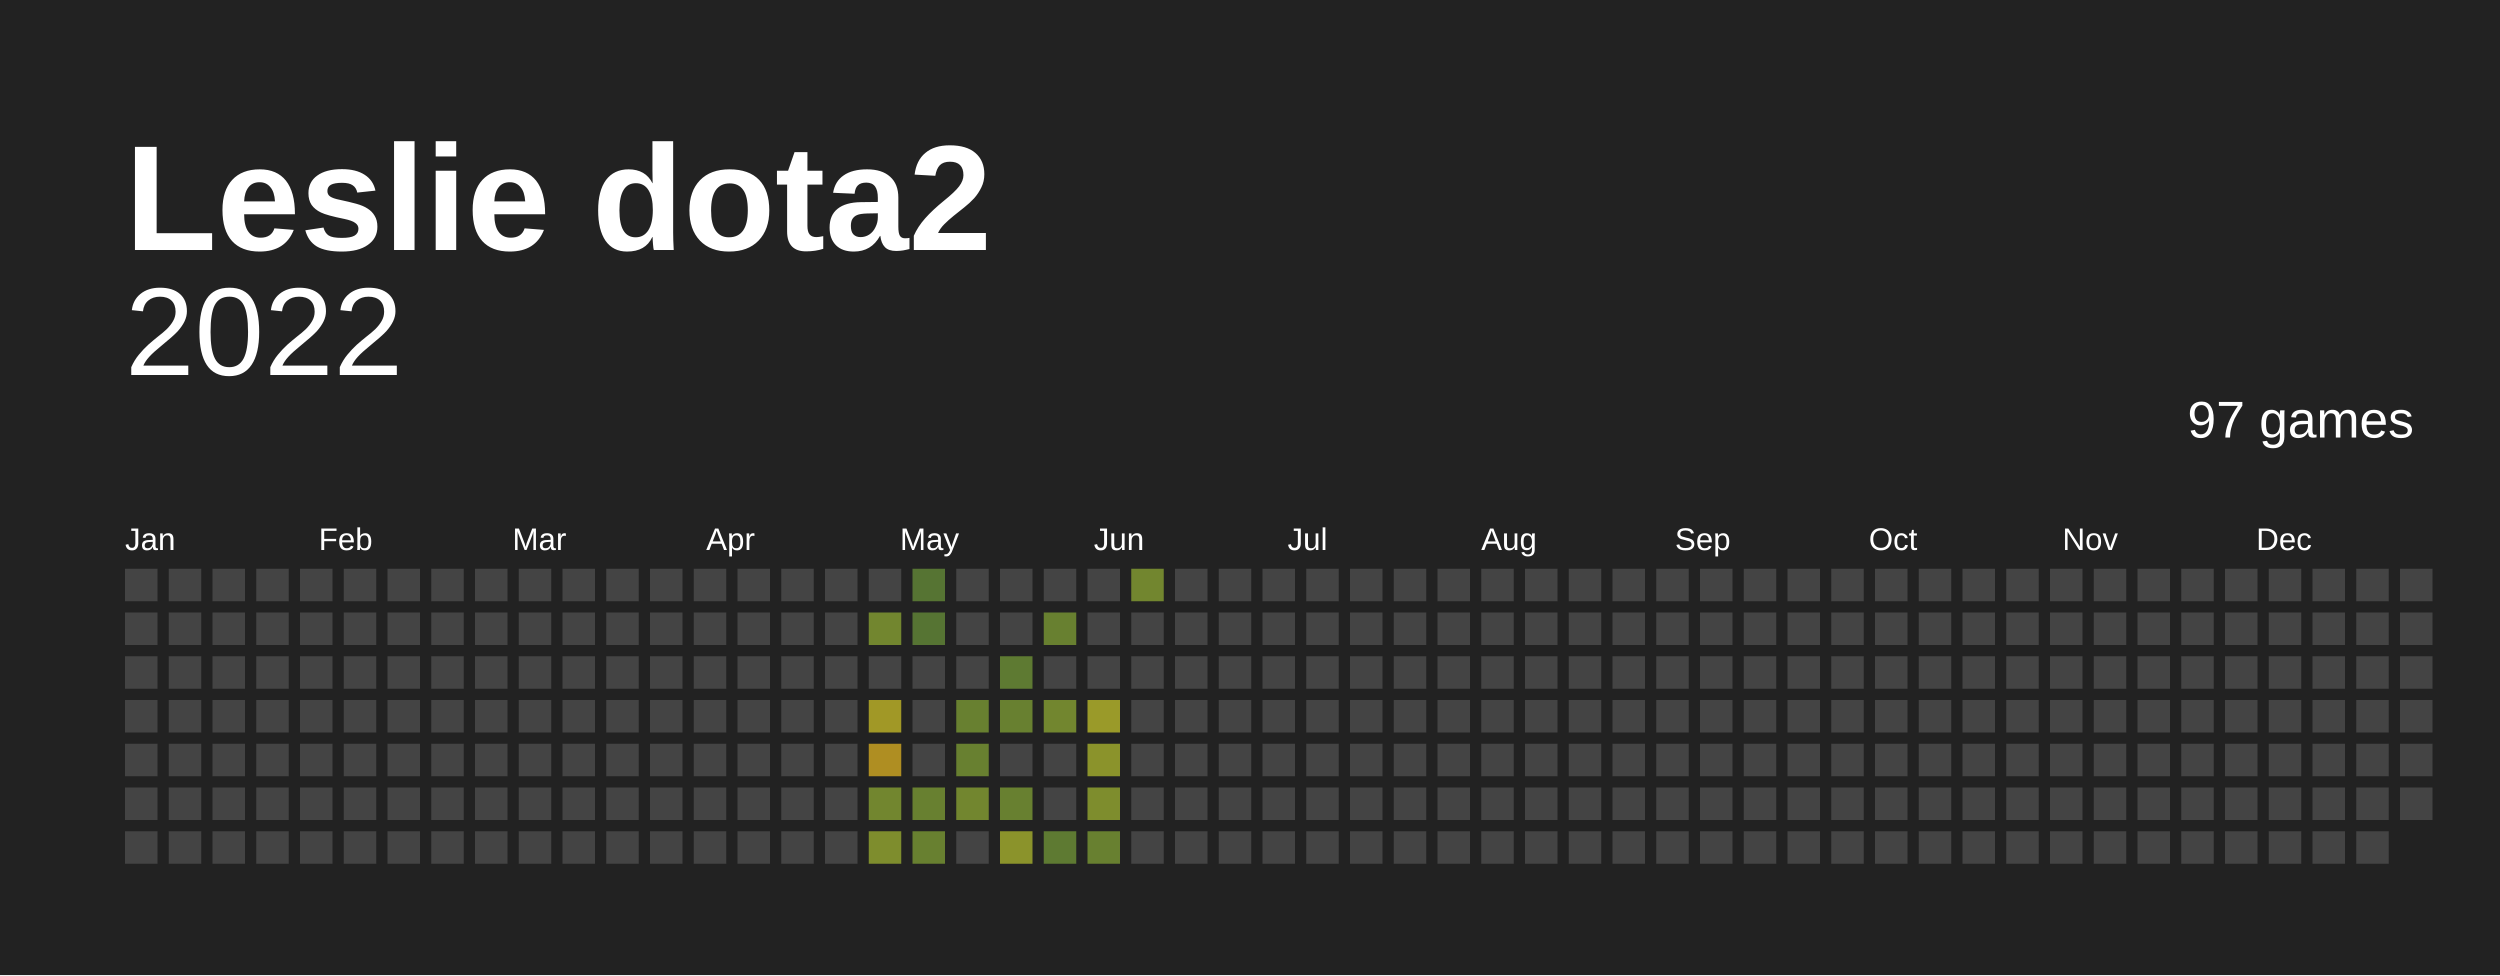
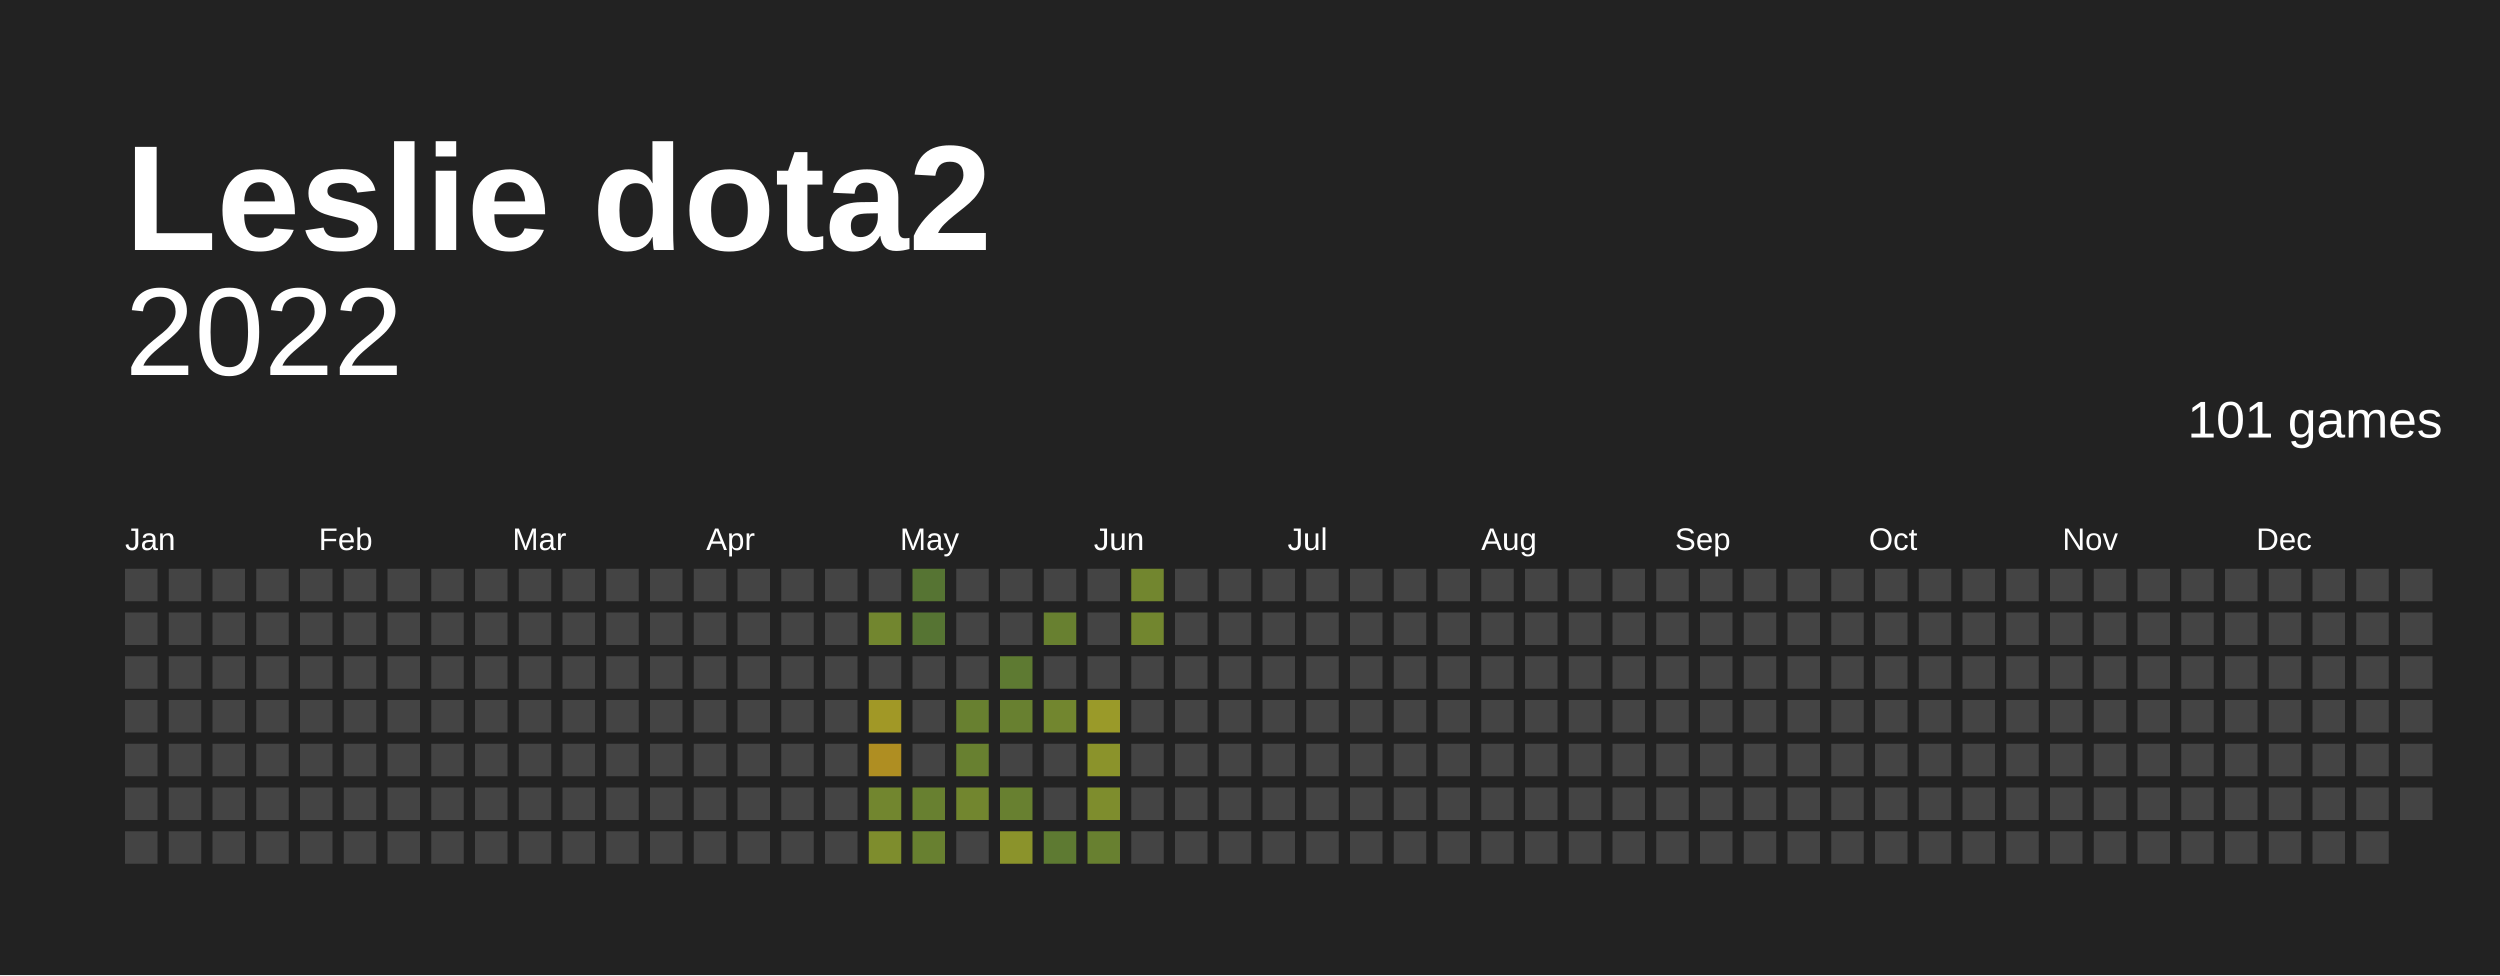
<svg xmlns="http://www.w3.org/2000/svg" baseProfile="full" height="78mm" version="1.1" viewBox="0,0,200,78" width="200mm">
  <defs />
  <rect fill="#222222" height="78" width="200" x="0" y="0" />
  <text fill="#FFFFFF" style="font-size:12px; font-family:Arial; font-weight:bold;" x="10" y="20">Leslie dota2</text>
  <text alignment-baseline="hanging" fill="#FFFFFF" style="font-size:10.0px; font-family:Arial;" x="10" y="30">2022</text>
-   <text alignment-baseline="hanging" fill="#FFFFFF" style="font-size:4.125px; font-family:Arial;" x="175" y="35">97 games</text>
+   <text alignment-baseline="hanging" fill="#FFFFFF" style="font-size:4.125px; font-family:Arial;" x="175" y="35">101 games</text>
  <text fill="#FFFFFF" style="font-size:2.5px; font-family:Arial" x="10.0" y="44">Jan</text>
  <text fill="#FFFFFF" style="font-size:2.5px; font-family:Arial" x="25.5" y="44">Feb</text>
  <text fill="#FFFFFF" style="font-size:2.5px; font-family:Arial" x="41.0" y="44">Mar</text>
  <text fill="#FFFFFF" style="font-size:2.5px; font-family:Arial" x="56.5" y="44">Apr</text>
  <text fill="#FFFFFF" style="font-size:2.5px; font-family:Arial" x="72.0" y="44">May</text>
  <text fill="#FFFFFF" style="font-size:2.5px; font-family:Arial" x="87.5" y="44">Jun</text>
  <text fill="#FFFFFF" style="font-size:2.5px; font-family:Arial" x="103.0" y="44">Jul</text>
  <text fill="#FFFFFF" style="font-size:2.5px; font-family:Arial" x="118.5" y="44">Aug</text>
  <text fill="#FFFFFF" style="font-size:2.5px; font-family:Arial" x="134.0" y="44">Sep</text>
  <text fill="#FFFFFF" style="font-size:2.5px; font-family:Arial" x="149.5" y="44">Oct</text>
  <text fill="#FFFFFF" style="font-size:2.5px; font-family:Arial" x="165.0" y="44">Nov</text>
  <text fill="#FFFFFF" style="font-size:2.5px; font-family:Arial" x="180.5" y="44">Dec</text>
  <rect fill="#444444" height="2.6" width="2.6" x="10.0" y="45.5" />
  <rect fill="#444444" height="2.6" width="2.6" x="10.0" y="49.0" />
  <rect fill="#444444" height="2.6" width="2.6" x="10.0" y="52.5" />
  <rect fill="#444444" height="2.6" width="2.6" x="10.0" y="56.0" />
  <rect fill="#444444" height="2.6" width="2.6" x="10.0" y="59.5" />
  <rect fill="#444444" height="2.6" width="2.6" x="10.0" y="63.0" />
  <rect fill="#444444" height="2.6" width="2.6" x="10.0" y="66.5" />
  <rect fill="#444444" height="2.6" width="2.6" x="13.5" y="45.5" />
  <rect fill="#444444" height="2.6" width="2.6" x="13.5" y="49.0" />
  <rect fill="#444444" height="2.6" width="2.6" x="13.5" y="52.5" />
  <rect fill="#444444" height="2.6" width="2.6" x="13.5" y="56.0" />
  <rect fill="#444444" height="2.6" width="2.6" x="13.5" y="59.5" />
  <rect fill="#444444" height="2.6" width="2.6" x="13.5" y="63.0" />
  <rect fill="#444444" height="2.6" width="2.6" x="13.5" y="66.5" />
  <rect fill="#444444" height="2.6" width="2.6" x="17.0" y="45.5" />
  <rect fill="#444444" height="2.6" width="2.6" x="17.0" y="49.0" />
  <rect fill="#444444" height="2.6" width="2.6" x="17.0" y="52.5" />
  <rect fill="#444444" height="2.6" width="2.6" x="17.0" y="56.0" />
  <rect fill="#444444" height="2.6" width="2.6" x="17.0" y="59.5" />
  <rect fill="#444444" height="2.6" width="2.6" x="17.0" y="63.0" />
  <rect fill="#444444" height="2.6" width="2.6" x="17.0" y="66.5" />
  <rect fill="#444444" height="2.6" width="2.6" x="20.5" y="45.5" />
  <rect fill="#444444" height="2.6" width="2.6" x="20.5" y="49.0" />
  <rect fill="#444444" height="2.6" width="2.6" x="20.5" y="52.5" />
  <rect fill="#444444" height="2.6" width="2.6" x="20.5" y="56.0" />
  <rect fill="#444444" height="2.6" width="2.6" x="20.5" y="59.5" />
  <rect fill="#444444" height="2.6" width="2.6" x="20.5" y="63.0" />
  <rect fill="#444444" height="2.6" width="2.6" x="20.5" y="66.5" />
  <rect fill="#444444" height="2.6" width="2.6" x="24.0" y="45.5" />
  <rect fill="#444444" height="2.6" width="2.6" x="24.0" y="49.0" />
  <rect fill="#444444" height="2.6" width="2.6" x="24.0" y="52.5" />
  <rect fill="#444444" height="2.6" width="2.6" x="24.0" y="56.0" />
  <rect fill="#444444" height="2.6" width="2.6" x="24.0" y="59.5" />
  <rect fill="#444444" height="2.6" width="2.6" x="24.0" y="63.0" />
  <rect fill="#444444" height="2.6" width="2.6" x="24.0" y="66.5" />
  <rect fill="#444444" height="2.6" width="2.6" x="27.5" y="45.5" />
  <rect fill="#444444" height="2.6" width="2.6" x="27.5" y="49.0" />
  <rect fill="#444444" height="2.6" width="2.6" x="27.5" y="52.5" />
  <rect fill="#444444" height="2.6" width="2.6" x="27.5" y="56.0" />
  <rect fill="#444444" height="2.6" width="2.6" x="27.5" y="59.5" />
  <rect fill="#444444" height="2.6" width="2.6" x="27.5" y="63.0" />
  <rect fill="#444444" height="2.6" width="2.6" x="27.5" y="66.5" />
  <rect fill="#444444" height="2.6" width="2.6" x="31.0" y="45.5" />
  <rect fill="#444444" height="2.6" width="2.6" x="31.0" y="49.0" />
  <rect fill="#444444" height="2.6" width="2.6" x="31.0" y="52.5" />
  <rect fill="#444444" height="2.6" width="2.6" x="31.0" y="56.0" />
  <rect fill="#444444" height="2.6" width="2.6" x="31.0" y="59.5" />
  <rect fill="#444444" height="2.6" width="2.6" x="31.0" y="63.0" />
  <rect fill="#444444" height="2.6" width="2.6" x="31.0" y="66.5" />
  <rect fill="#444444" height="2.6" width="2.6" x="34.5" y="45.5" />
  <rect fill="#444444" height="2.6" width="2.6" x="34.5" y="49.0" />
  <rect fill="#444444" height="2.6" width="2.6" x="34.5" y="52.5" />
  <rect fill="#444444" height="2.6" width="2.6" x="34.5" y="56.0" />
  <rect fill="#444444" height="2.6" width="2.6" x="34.5" y="59.5" />
  <rect fill="#444444" height="2.6" width="2.6" x="34.5" y="63.0" />
  <rect fill="#444444" height="2.6" width="2.6" x="34.5" y="66.5" />
  <rect fill="#444444" height="2.6" width="2.6" x="38.0" y="45.5" />
  <rect fill="#444444" height="2.6" width="2.6" x="38.0" y="49.0" />
  <rect fill="#444444" height="2.6" width="2.6" x="38.0" y="52.5" />
  <rect fill="#444444" height="2.6" width="2.6" x="38.0" y="56.0" />
  <rect fill="#444444" height="2.6" width="2.6" x="38.0" y="59.5" />
  <rect fill="#444444" height="2.6" width="2.6" x="38.0" y="63.0" />
  <rect fill="#444444" height="2.6" width="2.6" x="38.0" y="66.5" />
  <rect fill="#444444" height="2.6" width="2.6" x="41.5" y="45.5" />
  <rect fill="#444444" height="2.6" width="2.6" x="41.5" y="49.0" />
  <rect fill="#444444" height="2.6" width="2.6" x="41.5" y="52.5" />
  <rect fill="#444444" height="2.6" width="2.6" x="41.5" y="56.0" />
  <rect fill="#444444" height="2.6" width="2.6" x="41.5" y="59.5" />
  <rect fill="#444444" height="2.6" width="2.6" x="41.5" y="63.0" />
  <rect fill="#444444" height="2.6" width="2.6" x="41.5" y="66.5" />
  <rect fill="#444444" height="2.6" width="2.6" x="45.0" y="45.5" />
  <rect fill="#444444" height="2.6" width="2.6" x="45.0" y="49.0" />
  <rect fill="#444444" height="2.6" width="2.6" x="45.0" y="52.5" />
  <rect fill="#444444" height="2.6" width="2.6" x="45.0" y="56.0" />
  <rect fill="#444444" height="2.6" width="2.6" x="45.0" y="59.5" />
  <rect fill="#444444" height="2.6" width="2.6" x="45.0" y="63.0" />
  <rect fill="#444444" height="2.6" width="2.6" x="45.0" y="66.5" />
  <rect fill="#444444" height="2.6" width="2.6" x="48.5" y="45.5" />
  <rect fill="#444444" height="2.6" width="2.6" x="48.5" y="49.0" />
  <rect fill="#444444" height="2.6" width="2.6" x="48.5" y="52.5" />
  <rect fill="#444444" height="2.6" width="2.6" x="48.5" y="56.0" />
  <rect fill="#444444" height="2.6" width="2.6" x="48.5" y="59.5" />
  <rect fill="#444444" height="2.6" width="2.6" x="48.5" y="63.0" />
  <rect fill="#444444" height="2.6" width="2.6" x="48.5" y="66.5" />
  <rect fill="#444444" height="2.6" width="2.6" x="52.0" y="45.5" />
  <rect fill="#444444" height="2.6" width="2.6" x="52.0" y="49.0" />
  <rect fill="#444444" height="2.6" width="2.6" x="52.0" y="52.5" />
  <rect fill="#444444" height="2.6" width="2.6" x="52.0" y="56.0" />
  <rect fill="#444444" height="2.6" width="2.6" x="52.0" y="59.5" />
  <rect fill="#444444" height="2.6" width="2.6" x="52.0" y="63.0" />
  <rect fill="#444444" height="2.6" width="2.6" x="52.0" y="66.5" />
  <rect fill="#444444" height="2.6" width="2.6" x="55.5" y="45.5" />
  <rect fill="#444444" height="2.6" width="2.6" x="55.5" y="49.0" />
  <rect fill="#444444" height="2.6" width="2.6" x="55.5" y="52.5" />
  <rect fill="#444444" height="2.6" width="2.6" x="55.5" y="56.0" />
  <rect fill="#444444" height="2.6" width="2.6" x="55.5" y="59.5" />
  <rect fill="#444444" height="2.6" width="2.6" x="55.5" y="63.0" />
  <rect fill="#444444" height="2.6" width="2.6" x="55.5" y="66.5" />
  <rect fill="#444444" height="2.6" width="2.6" x="59.0" y="45.5" />
  <rect fill="#444444" height="2.6" width="2.6" x="59.0" y="49.0" />
  <rect fill="#444444" height="2.6" width="2.6" x="59.0" y="52.5" />
  <rect fill="#444444" height="2.6" width="2.6" x="59.0" y="56.0" />
  <rect fill="#444444" height="2.6" width="2.6" x="59.0" y="59.5" />
  <rect fill="#444444" height="2.6" width="2.6" x="59.0" y="63.0" />
  <rect fill="#444444" height="2.6" width="2.6" x="59.0" y="66.5" />
  <rect fill="#444444" height="2.6" width="2.6" x="62.5" y="45.5" />
  <rect fill="#444444" height="2.6" width="2.6" x="62.5" y="49.0" />
  <rect fill="#444444" height="2.6" width="2.6" x="62.5" y="52.5" />
  <rect fill="#444444" height="2.6" width="2.6" x="62.5" y="56.0" />
  <rect fill="#444444" height="2.6" width="2.6" x="62.5" y="59.5" />
  <rect fill="#444444" height="2.6" width="2.6" x="62.5" y="63.0" />
  <rect fill="#444444" height="2.6" width="2.6" x="62.5" y="66.5" />
  <rect fill="#444444" height="2.6" width="2.6" x="66.0" y="45.5" />
  <rect fill="#444444" height="2.6" width="2.6" x="66.0" y="49.0" />
  <rect fill="#444444" height="2.6" width="2.6" x="66.0" y="52.5" />
  <rect fill="#444444" height="2.6" width="2.6" x="66.0" y="56.0" />
  <rect fill="#444444" height="2.6" width="2.6" x="66.0" y="59.5" />
  <rect fill="#444444" height="2.6" width="2.6" x="66.0" y="63.0" />
  <rect fill="#444444" height="2.6" width="2.6" x="66.0" y="66.5" />
  <rect fill="#444444" height="2.6" width="2.6" x="69.5" y="45.5" />
  <rect fill="#72862f" height="2.6" width="2.6" x="69.5" y="49.0" />
  <rect fill="#444444" height="2.6" width="2.6" x="69.5" y="52.5" />
  <rect fill="#a19826" height="2.6" width="2.6" x="69.5" y="56.0" />
  <rect fill="#af8e22" height="2.6" width="2.6" x="69.5" y="59.5" />
  <rect fill="#72862f" height="2.6" width="2.6" x="69.5" y="63.0" />
  <rect fill="#7e8d2d" height="2.6" width="2.6" x="69.5" y="66.5" />
  <rect fill="#567433" height="2.6" width="2.6" x="73.0" y="45.5" />
  <rect fill="#567433" height="2.6" width="2.6" x="73.0" y="49.0" />
  <rect fill="#444444" height="2.6" width="2.6" x="73.0" y="52.5" />
  <rect fill="#444444" height="2.6" width="2.6" x="73.0" y="56.0" />
  <rect fill="#444444" height="2.6" width="2.6" x="73.0" y="59.5" />
  <rect fill="#688030" height="2.6" width="2.6" x="73.0" y="63.0" />
  <rect fill="#688030" height="2.6" width="2.6" x="73.0" y="66.5" />
  <rect fill="#444444" height="2.6" width="2.6" x="76.5" y="45.5" />
  <rect fill="#444444" height="2.6" width="2.6" x="76.5" y="49.0" />
  <rect fill="#444444" height="2.6" width="2.6" x="76.5" y="52.5" />
  <rect fill="#688030" height="2.6" width="2.6" x="76.5" y="56.0" />
  <rect fill="#688030" height="2.6" width="2.6" x="76.5" y="59.5" />
  <rect fill="#72862f" height="2.6" width="2.6" x="76.5" y="63.0" />
  <rect fill="#444444" height="2.6" width="2.6" x="76.5" y="66.5" />
  <rect fill="#444444" height="2.6" width="2.6" x="80.0" y="45.5" />
  <rect fill="#444444" height="2.6" width="2.6" x="80.0" y="49.0" />
  <rect fill="#5e7a32" height="2.6" width="2.6" x="80.0" y="52.5" />
  <rect fill="#688030" height="2.6" width="2.6" x="80.0" y="56.0" />
  <rect fill="#444444" height="2.6" width="2.6" x="80.0" y="59.5" />
  <rect fill="#688030" height="2.6" width="2.6" x="80.0" y="63.0" />
  <rect fill="#8b932b" height="2.6" width="2.6" x="80.0" y="66.5" />
  <rect fill="#444444" height="2.6" width="2.6" x="83.5" y="45.5" />
  <rect fill="#688030" height="2.6" width="2.6" x="83.5" y="49.0" />
  <rect fill="#444444" height="2.6" width="2.6" x="83.5" y="52.5" />
  <rect fill="#72862f" height="2.6" width="2.6" x="83.5" y="56.0" />
  <rect fill="#444444" height="2.6" width="2.6" x="83.5" y="59.5" />
  <rect fill="#444444" height="2.6" width="2.6" x="83.5" y="63.0" />
  <rect fill="#5e7a32" height="2.6" width="2.6" x="83.5" y="66.5" />
  <rect fill="#444444" height="2.6" width="2.6" x="87.0" y="45.5" />
  <rect fill="#444444" height="2.6" width="2.6" x="87.0" y="49.0" />
  <rect fill="#444444" height="2.6" width="2.6" x="87.0" y="52.5" />
  <rect fill="#9a9a29" height="2.6" width="2.6" x="87.0" y="56.0" />
  <rect fill="#8b932b" height="2.6" width="2.6" x="87.0" y="59.5" />
  <rect fill="#7e8d2d" height="2.6" width="2.6" x="87.0" y="63.0" />
  <rect fill="#688030" height="2.6" width="2.6" x="87.0" y="66.5" />
  <rect fill="#72862f" height="2.6" width="2.6" x="90.5" y="45.5" />
-   <rect fill="#444444" height="2.6" width="2.6" x="90.5" y="49.0" />
+   <rect fill="#72862f" height="2.6" width="2.6" x="90.5" y="49.0" />
  <rect fill="#444444" height="2.6" width="2.6" x="90.5" y="52.5" />
  <rect fill="#444444" height="2.6" width="2.6" x="90.5" y="56.0" />
  <rect fill="#444444" height="2.6" width="2.6" x="90.5" y="59.5" />
  <rect fill="#444444" height="2.6" width="2.6" x="90.5" y="63.0" />
  <rect fill="#444444" height="2.6" width="2.6" x="90.5" y="66.5" />
  <rect fill="#444444" height="2.6" width="2.6" x="94.0" y="45.5" />
  <rect fill="#444444" height="2.6" width="2.6" x="94.0" y="49.0" />
  <rect fill="#444444" height="2.6" width="2.6" x="94.0" y="52.5" />
  <rect fill="#444444" height="2.6" width="2.6" x="94.0" y="56.0" />
  <rect fill="#444444" height="2.6" width="2.6" x="94.0" y="59.5" />
  <rect fill="#444444" height="2.6" width="2.6" x="94.0" y="63.0" />
  <rect fill="#444444" height="2.6" width="2.6" x="94.0" y="66.5" />
  <rect fill="#444444" height="2.6" width="2.6" x="97.5" y="45.5" />
  <rect fill="#444444" height="2.6" width="2.6" x="97.5" y="49.0" />
  <rect fill="#444444" height="2.6" width="2.6" x="97.5" y="52.5" />
  <rect fill="#444444" height="2.6" width="2.6" x="97.5" y="56.0" />
  <rect fill="#444444" height="2.6" width="2.6" x="97.5" y="59.5" />
  <rect fill="#444444" height="2.6" width="2.6" x="97.5" y="63.0" />
  <rect fill="#444444" height="2.6" width="2.6" x="97.5" y="66.5" />
  <rect fill="#444444" height="2.6" width="2.6" x="101.0" y="45.5" />
  <rect fill="#444444" height="2.6" width="2.6" x="101.0" y="49.0" />
  <rect fill="#444444" height="2.6" width="2.6" x="101.0" y="52.5" />
  <rect fill="#444444" height="2.6" width="2.6" x="101.0" y="56.0" />
  <rect fill="#444444" height="2.6" width="2.6" x="101.0" y="59.5" />
  <rect fill="#444444" height="2.6" width="2.6" x="101.0" y="63.0" />
  <rect fill="#444444" height="2.6" width="2.6" x="101.0" y="66.5" />
  <rect fill="#444444" height="2.6" width="2.6" x="104.5" y="45.5" />
  <rect fill="#444444" height="2.6" width="2.6" x="104.5" y="49.0" />
  <rect fill="#444444" height="2.6" width="2.6" x="104.5" y="52.5" />
  <rect fill="#444444" height="2.6" width="2.6" x="104.5" y="56.0" />
  <rect fill="#444444" height="2.6" width="2.6" x="104.5" y="59.5" />
  <rect fill="#444444" height="2.6" width="2.6" x="104.5" y="63.0" />
  <rect fill="#444444" height="2.6" width="2.6" x="104.5" y="66.5" />
  <rect fill="#444444" height="2.6" width="2.6" x="108.0" y="45.5" />
  <rect fill="#444444" height="2.6" width="2.6" x="108.0" y="49.0" />
  <rect fill="#444444" height="2.6" width="2.6" x="108.0" y="52.5" />
  <rect fill="#444444" height="2.6" width="2.6" x="108.0" y="56.0" />
  <rect fill="#444444" height="2.6" width="2.6" x="108.0" y="59.5" />
  <rect fill="#444444" height="2.6" width="2.6" x="108.0" y="63.0" />
  <rect fill="#444444" height="2.6" width="2.6" x="108.0" y="66.5" />
  <rect fill="#444444" height="2.6" width="2.6" x="111.5" y="45.5" />
  <rect fill="#444444" height="2.6" width="2.6" x="111.5" y="49.0" />
  <rect fill="#444444" height="2.6" width="2.6" x="111.5" y="52.5" />
  <rect fill="#444444" height="2.6" width="2.6" x="111.5" y="56.0" />
  <rect fill="#444444" height="2.6" width="2.6" x="111.5" y="59.5" />
  <rect fill="#444444" height="2.6" width="2.6" x="111.5" y="63.0" />
  <rect fill="#444444" height="2.6" width="2.6" x="111.5" y="66.5" />
  <rect fill="#444444" height="2.6" width="2.6" x="115.0" y="45.5" />
  <rect fill="#444444" height="2.6" width="2.6" x="115.0" y="49.0" />
  <rect fill="#444444" height="2.6" width="2.6" x="115.0" y="52.5" />
  <rect fill="#444444" height="2.6" width="2.6" x="115.0" y="56.0" />
  <rect fill="#444444" height="2.6" width="2.6" x="115.0" y="59.5" />
  <rect fill="#444444" height="2.6" width="2.6" x="115.0" y="63.0" />
  <rect fill="#444444" height="2.6" width="2.6" x="115.0" y="66.5" />
  <rect fill="#444444" height="2.6" width="2.6" x="118.5" y="45.5" />
  <rect fill="#444444" height="2.6" width="2.6" x="118.5" y="49.0" />
  <rect fill="#444444" height="2.6" width="2.6" x="118.5" y="52.5" />
  <rect fill="#444444" height="2.6" width="2.6" x="118.5" y="56.0" />
  <rect fill="#444444" height="2.6" width="2.6" x="118.5" y="59.5" />
  <rect fill="#444444" height="2.6" width="2.6" x="118.5" y="63.0" />
  <rect fill="#444444" height="2.6" width="2.6" x="118.5" y="66.5" />
  <rect fill="#444444" height="2.6" width="2.6" x="122.0" y="45.5" />
  <rect fill="#444444" height="2.6" width="2.6" x="122.0" y="49.0" />
  <rect fill="#444444" height="2.6" width="2.6" x="122.0" y="52.5" />
  <rect fill="#444444" height="2.6" width="2.6" x="122.0" y="56.0" />
  <rect fill="#444444" height="2.6" width="2.6" x="122.0" y="59.5" />
  <rect fill="#444444" height="2.6" width="2.6" x="122.0" y="63.0" />
  <rect fill="#444444" height="2.6" width="2.6" x="122.0" y="66.5" />
  <rect fill="#444444" height="2.6" width="2.6" x="125.5" y="45.5" />
  <rect fill="#444444" height="2.6" width="2.6" x="125.5" y="49.0" />
  <rect fill="#444444" height="2.6" width="2.6" x="125.5" y="52.5" />
  <rect fill="#444444" height="2.6" width="2.6" x="125.5" y="56.0" />
  <rect fill="#444444" height="2.6" width="2.6" x="125.5" y="59.5" />
  <rect fill="#444444" height="2.6" width="2.6" x="125.5" y="63.0" />
  <rect fill="#444444" height="2.6" width="2.6" x="125.5" y="66.5" />
  <rect fill="#444444" height="2.6" width="2.6" x="129.0" y="45.5" />
  <rect fill="#444444" height="2.6" width="2.6" x="129.0" y="49.0" />
  <rect fill="#444444" height="2.6" width="2.6" x="129.0" y="52.5" />
  <rect fill="#444444" height="2.6" width="2.6" x="129.0" y="56.0" />
  <rect fill="#444444" height="2.6" width="2.6" x="129.0" y="59.5" />
  <rect fill="#444444" height="2.6" width="2.6" x="129.0" y="63.0" />
  <rect fill="#444444" height="2.6" width="2.6" x="129.0" y="66.5" />
  <rect fill="#444444" height="2.6" width="2.6" x="132.5" y="45.5" />
  <rect fill="#444444" height="2.6" width="2.6" x="132.5" y="49.0" />
  <rect fill="#444444" height="2.6" width="2.6" x="132.5" y="52.5" />
  <rect fill="#444444" height="2.6" width="2.6" x="132.5" y="56.0" />
  <rect fill="#444444" height="2.6" width="2.6" x="132.5" y="59.5" />
  <rect fill="#444444" height="2.6" width="2.6" x="132.5" y="63.0" />
  <rect fill="#444444" height="2.6" width="2.6" x="132.5" y="66.5" />
  <rect fill="#444444" height="2.6" width="2.6" x="136.0" y="45.5" />
  <rect fill="#444444" height="2.6" width="2.6" x="136.0" y="49.0" />
  <rect fill="#444444" height="2.6" width="2.6" x="136.0" y="52.5" />
  <rect fill="#444444" height="2.6" width="2.6" x="136.0" y="56.0" />
  <rect fill="#444444" height="2.6" width="2.6" x="136.0" y="59.5" />
  <rect fill="#444444" height="2.6" width="2.6" x="136.0" y="63.0" />
  <rect fill="#444444" height="2.6" width="2.6" x="136.0" y="66.5" />
  <rect fill="#444444" height="2.6" width="2.6" x="139.5" y="45.5" />
  <rect fill="#444444" height="2.6" width="2.6" x="139.5" y="49.0" />
  <rect fill="#444444" height="2.6" width="2.6" x="139.5" y="52.5" />
  <rect fill="#444444" height="2.6" width="2.6" x="139.5" y="56.0" />
  <rect fill="#444444" height="2.6" width="2.6" x="139.5" y="59.5" />
  <rect fill="#444444" height="2.6" width="2.6" x="139.5" y="63.0" />
  <rect fill="#444444" height="2.6" width="2.6" x="139.5" y="66.5" />
  <rect fill="#444444" height="2.6" width="2.6" x="143.0" y="45.5" />
  <rect fill="#444444" height="2.6" width="2.6" x="143.0" y="49.0" />
  <rect fill="#444444" height="2.6" width="2.6" x="143.0" y="52.5" />
  <rect fill="#444444" height="2.6" width="2.6" x="143.0" y="56.0" />
  <rect fill="#444444" height="2.6" width="2.6" x="143.0" y="59.5" />
  <rect fill="#444444" height="2.6" width="2.6" x="143.0" y="63.0" />
  <rect fill="#444444" height="2.6" width="2.6" x="143.0" y="66.5" />
  <rect fill="#444444" height="2.6" width="2.6" x="146.5" y="45.5" />
  <rect fill="#444444" height="2.6" width="2.6" x="146.5" y="49.0" />
  <rect fill="#444444" height="2.6" width="2.6" x="146.5" y="52.5" />
  <rect fill="#444444" height="2.6" width="2.6" x="146.5" y="56.0" />
  <rect fill="#444444" height="2.6" width="2.6" x="146.5" y="59.5" />
  <rect fill="#444444" height="2.6" width="2.6" x="146.5" y="63.0" />
  <rect fill="#444444" height="2.6" width="2.6" x="146.5" y="66.5" />
  <rect fill="#444444" height="2.6" width="2.6" x="150.0" y="45.5" />
  <rect fill="#444444" height="2.6" width="2.6" x="150.0" y="49.0" />
  <rect fill="#444444" height="2.6" width="2.6" x="150.0" y="52.5" />
  <rect fill="#444444" height="2.6" width="2.6" x="150.0" y="56.0" />
  <rect fill="#444444" height="2.6" width="2.6" x="150.0" y="59.5" />
  <rect fill="#444444" height="2.6" width="2.6" x="150.0" y="63.0" />
  <rect fill="#444444" height="2.6" width="2.6" x="150.0" y="66.5" />
  <rect fill="#444444" height="2.6" width="2.6" x="153.5" y="45.5" />
  <rect fill="#444444" height="2.6" width="2.6" x="153.5" y="49.0" />
  <rect fill="#444444" height="2.6" width="2.6" x="153.5" y="52.5" />
  <rect fill="#444444" height="2.6" width="2.6" x="153.5" y="56.0" />
  <rect fill="#444444" height="2.6" width="2.6" x="153.5" y="59.5" />
  <rect fill="#444444" height="2.6" width="2.6" x="153.5" y="63.0" />
  <rect fill="#444444" height="2.6" width="2.6" x="153.5" y="66.5" />
  <rect fill="#444444" height="2.6" width="2.6" x="157.0" y="45.5" />
  <rect fill="#444444" height="2.6" width="2.6" x="157.0" y="49.0" />
  <rect fill="#444444" height="2.6" width="2.6" x="157.0" y="52.5" />
  <rect fill="#444444" height="2.6" width="2.6" x="157.0" y="56.0" />
  <rect fill="#444444" height="2.6" width="2.6" x="157.0" y="59.5" />
  <rect fill="#444444" height="2.6" width="2.6" x="157.0" y="63.0" />
  <rect fill="#444444" height="2.6" width="2.6" x="157.0" y="66.5" />
  <rect fill="#444444" height="2.6" width="2.6" x="160.5" y="45.5" />
  <rect fill="#444444" height="2.6" width="2.6" x="160.5" y="49.0" />
  <rect fill="#444444" height="2.6" width="2.6" x="160.5" y="52.5" />
  <rect fill="#444444" height="2.6" width="2.6" x="160.5" y="56.0" />
  <rect fill="#444444" height="2.6" width="2.6" x="160.5" y="59.5" />
  <rect fill="#444444" height="2.6" width="2.6" x="160.5" y="63.0" />
  <rect fill="#444444" height="2.6" width="2.6" x="160.5" y="66.5" />
  <rect fill="#444444" height="2.6" width="2.6" x="164.0" y="45.5" />
  <rect fill="#444444" height="2.6" width="2.6" x="164.0" y="49.0" />
  <rect fill="#444444" height="2.6" width="2.6" x="164.0" y="52.5" />
  <rect fill="#444444" height="2.6" width="2.6" x="164.0" y="56.0" />
  <rect fill="#444444" height="2.6" width="2.6" x="164.0" y="59.5" />
  <rect fill="#444444" height="2.6" width="2.6" x="164.0" y="63.0" />
  <rect fill="#444444" height="2.6" width="2.6" x="164.0" y="66.5" />
  <rect fill="#444444" height="2.6" width="2.6" x="167.5" y="45.5" />
  <rect fill="#444444" height="2.6" width="2.6" x="167.5" y="49.0" />
  <rect fill="#444444" height="2.6" width="2.6" x="167.5" y="52.5" />
  <rect fill="#444444" height="2.6" width="2.6" x="167.5" y="56.0" />
  <rect fill="#444444" height="2.6" width="2.6" x="167.5" y="59.5" />
  <rect fill="#444444" height="2.6" width="2.6" x="167.5" y="63.0" />
  <rect fill="#444444" height="2.6" width="2.6" x="167.5" y="66.5" />
  <rect fill="#444444" height="2.6" width="2.6" x="171.0" y="45.5" />
  <rect fill="#444444" height="2.6" width="2.6" x="171.0" y="49.0" />
  <rect fill="#444444" height="2.6" width="2.6" x="171.0" y="52.5" />
  <rect fill="#444444" height="2.6" width="2.6" x="171.0" y="56.0" />
  <rect fill="#444444" height="2.6" width="2.6" x="171.0" y="59.5" />
  <rect fill="#444444" height="2.6" width="2.6" x="171.0" y="63.0" />
  <rect fill="#444444" height="2.6" width="2.6" x="171.0" y="66.5" />
  <rect fill="#444444" height="2.6" width="2.6" x="174.5" y="45.5" />
  <rect fill="#444444" height="2.6" width="2.6" x="174.5" y="49.0" />
  <rect fill="#444444" height="2.6" width="2.6" x="174.5" y="52.5" />
  <rect fill="#444444" height="2.6" width="2.6" x="174.5" y="56.0" />
  <rect fill="#444444" height="2.6" width="2.6" x="174.5" y="59.5" />
  <rect fill="#444444" height="2.6" width="2.6" x="174.5" y="63.0" />
  <rect fill="#444444" height="2.6" width="2.6" x="174.5" y="66.5" />
  <rect fill="#444444" height="2.6" width="2.6" x="178.0" y="45.5" />
  <rect fill="#444444" height="2.6" width="2.6" x="178.0" y="49.0" />
  <rect fill="#444444" height="2.6" width="2.6" x="178.0" y="52.5" />
  <rect fill="#444444" height="2.6" width="2.6" x="178.0" y="56.0" />
  <rect fill="#444444" height="2.6" width="2.6" x="178.0" y="59.5" />
  <rect fill="#444444" height="2.6" width="2.6" x="178.0" y="63.0" />
  <rect fill="#444444" height="2.6" width="2.6" x="178.0" y="66.5" />
  <rect fill="#444444" height="2.6" width="2.6" x="181.5" y="45.5" />
  <rect fill="#444444" height="2.6" width="2.6" x="181.5" y="49.0" />
  <rect fill="#444444" height="2.6" width="2.6" x="181.5" y="52.5" />
  <rect fill="#444444" height="2.6" width="2.6" x="181.5" y="56.0" />
  <rect fill="#444444" height="2.6" width="2.6" x="181.5" y="59.5" />
  <rect fill="#444444" height="2.6" width="2.6" x="181.5" y="63.0" />
  <rect fill="#444444" height="2.6" width="2.6" x="181.5" y="66.5" />
  <rect fill="#444444" height="2.6" width="2.6" x="185.0" y="45.5" />
  <rect fill="#444444" height="2.6" width="2.6" x="185.0" y="49.0" />
  <rect fill="#444444" height="2.6" width="2.6" x="185.0" y="52.5" />
  <rect fill="#444444" height="2.6" width="2.6" x="185.0" y="56.0" />
  <rect fill="#444444" height="2.6" width="2.6" x="185.0" y="59.5" />
  <rect fill="#444444" height="2.6" width="2.6" x="185.0" y="63.0" />
  <rect fill="#444444" height="2.6" width="2.6" x="185.0" y="66.5" />
  <rect fill="#444444" height="2.6" width="2.6" x="188.5" y="45.5" />
  <rect fill="#444444" height="2.6" width="2.6" x="188.5" y="49.0" />
  <rect fill="#444444" height="2.6" width="2.6" x="188.5" y="52.5" />
  <rect fill="#444444" height="2.6" width="2.6" x="188.5" y="56.0" />
  <rect fill="#444444" height="2.6" width="2.6" x="188.5" y="59.5" />
  <rect fill="#444444" height="2.6" width="2.6" x="188.5" y="63.0" />
  <rect fill="#444444" height="2.6" width="2.6" x="188.5" y="66.5" />
  <rect fill="#444444" height="2.6" width="2.6" x="192.0" y="45.5" />
  <rect fill="#444444" height="2.6" width="2.6" x="192.0" y="49.0" />
  <rect fill="#444444" height="2.6" width="2.6" x="192.0" y="52.5" />
  <rect fill="#444444" height="2.6" width="2.6" x="192.0" y="56.0" />
  <rect fill="#444444" height="2.6" width="2.6" x="192.0" y="59.5" />
  <rect fill="#444444" height="2.6" width="2.6" x="192.0" y="63.0" />
</svg>
